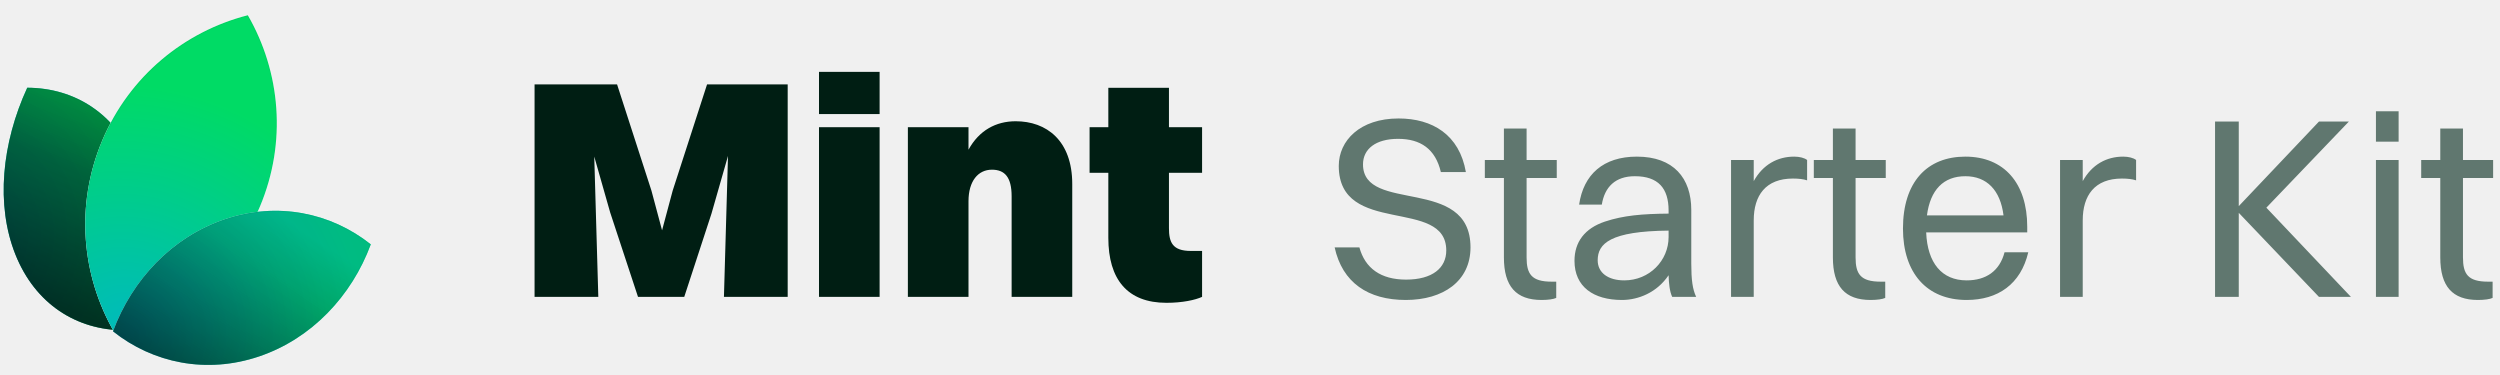
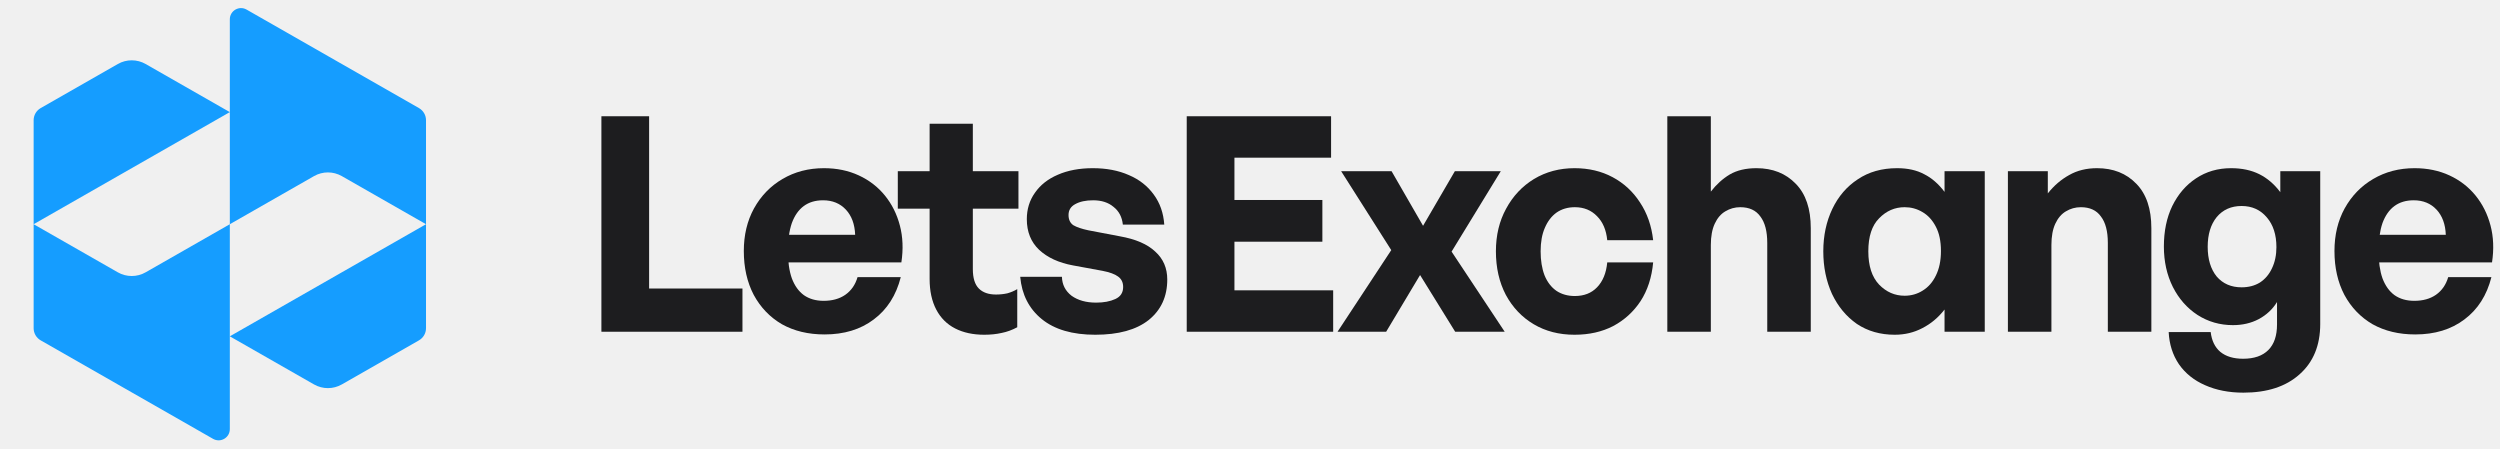
- <svg xmlns="http://www.w3.org/2000/svg" width="160" height="24" viewBox="0 0 160 24" fill="none">
-   <path d="M7.953 21.139C4.896 21.13 2.255 19.458 0.987 16.29C-0.28 13.121 0.109 9.163 1.744 5.615C4.801 5.624 7.442 7.296 8.71 10.465C9.977 13.633 9.588 17.591 7.953 21.139Z" fill="white" />
-   <path d="M7.953 21.139C4.896 21.13 2.255 19.458 0.987 16.29C-0.28 13.121 0.109 9.163 1.744 5.615C4.801 5.624 7.442 7.296 8.71 10.465C9.977 13.633 9.588 17.591 7.953 21.139Z" fill="url(#paint0_radial_115_86)" />
-   <path d="M7.953 21.139C4.896 21.13 2.255 19.458 0.987 16.29C-0.28 13.121 0.109 9.163 1.744 5.615C4.801 5.624 7.442 7.296 8.71 10.465C9.977 13.633 9.588 17.591 7.953 21.139Z" fill="black" fill-opacity="0.5" style="mix-blend-mode:hard-light" />
-   <path d="M7.953 21.139C4.896 21.13 2.255 19.458 0.987 16.29C-0.28 13.121 0.109 9.163 1.744 5.615C4.801 5.624 7.442 7.296 8.71 10.465C9.977 13.633 9.588 17.591 7.953 21.139Z" fill="url(#paint1_linear_115_86)" fill-opacity="0.5" style="mix-blend-mode:hard-light" />
-   <path d="M7.935 21.111C4.897 21.096 2.274 19.431 1.013 16.279C-0.248 13.124 0.136 9.182 1.762 5.643C4.8 5.659 7.423 7.324 8.684 10.476C9.945 13.63 9.561 17.572 7.935 21.111Z" stroke="url(#paint2_linear_115_86)" stroke-opacity="0.05" stroke-width="0.056" />
-   <path d="M7.31 21.257C11.354 20.221 14.884 17.375 16.628 13.236C18.373 9.097 17.945 4.587 15.86 0.976C11.816 2.012 8.287 4.858 6.542 8.998C4.797 13.137 5.225 17.646 7.31 21.257Z" fill="white" />
-   <path d="M7.31 21.257C11.354 20.221 14.884 17.375 16.628 13.236C18.373 9.097 17.945 4.587 15.86 0.976C11.816 2.012 8.287 4.858 6.542 8.998C4.797 13.137 5.225 17.646 7.31 21.257Z" fill="url(#paint3_radial_115_86)" />
-   <path d="M16.602 13.225C14.864 17.349 11.351 20.187 7.324 21.225C5.253 17.624 4.829 13.132 6.568 9.009C8.306 4.885 11.819 2.047 15.846 1.009C17.918 4.61 18.341 9.101 16.602 13.225Z" stroke="url(#paint4_linear_115_86)" stroke-opacity="0.05" stroke-width="0.056" />
-   <path d="M7.234 21.207C9.789 23.237 13.21 23.951 16.577 22.814C19.944 21.677 22.506 18.945 23.73 15.638C21.175 13.608 17.754 12.894 14.387 14.031C11.02 15.168 8.458 17.901 7.234 21.207Z" fill="white" />
-   <path d="M7.234 21.207C9.789 23.237 13.21 23.951 16.577 22.814C19.944 21.677 22.506 18.945 23.73 15.638C21.175 13.608 17.754 12.894 14.387 14.031C11.02 15.168 8.458 17.901 7.234 21.207Z" fill="url(#paint5_radial_115_86)" />
-   <path d="M7.234 21.207C9.789 23.237 13.21 23.951 16.577 22.814C19.944 21.677 22.506 18.945 23.73 15.638C21.175 13.608 17.754 12.894 14.387 14.031C11.02 15.168 8.458 17.901 7.234 21.207Z" fill="black" fill-opacity="0.2" style="mix-blend-mode:hard-light" />
-   <path d="M7.234 21.207C9.789 23.237 13.21 23.951 16.577 22.814C19.944 21.677 22.506 18.945 23.73 15.638C21.175 13.608 17.754 12.894 14.387 14.031C11.02 15.168 8.458 17.901 7.234 21.207Z" fill="url(#paint6_linear_115_86)" fill-opacity="0.5" style="mix-blend-mode:hard-light" />
-   <path d="M16.568 22.787C13.218 23.918 9.814 23.212 7.267 21.198C8.492 17.907 11.044 15.189 14.396 14.058C17.747 12.927 21.15 13.633 23.697 15.648C22.472 18.938 19.92 21.656 16.568 22.787Z" stroke="url(#paint7_linear_115_86)" stroke-opacity="0.05" stroke-width="0.056" />
-   <path d="M34.212 19V5.4H39.492L41.692 12.2L42.372 14.74L43.052 12.2L45.252 5.4H50.412V19H46.332L46.592 9.98L45.532 13.68L43.792 19H40.832L39.052 13.6L38.032 10.02L38.292 19H34.212ZM52.416 7.3V4.6H56.295V7.3H52.416ZM52.416 19V8.14H56.295V19H52.416ZM58.104 19V8.14H61.984V9.58C62.664 8.34 63.744 7.76 65.004 7.76C66.964 7.76 68.624 8.98 68.624 11.78V19H64.744V12.56C64.744 11.34 64.304 10.86 63.484 10.86C62.604 10.86 61.984 11.58 61.984 12.88V19H58.104ZM70.933 15.22V11.06H69.733V8.14H70.933V5.62H74.813V8.14H76.933V11.06H74.813V14.6C74.813 15.5 75.033 16.06 76.213 16.06H76.933V19C76.493 19.2 75.673 19.38 74.653 19.38C72.153 19.38 70.933 17.88 70.933 15.22Z" fill="#001E13" />
-   <path d="M87.232 10.519C87.232 13.687 94.112 11.229 94.112 15.832C94.112 17.994 92.364 19.198 89.971 19.198C87.562 19.198 85.912 18.093 85.417 15.832H87.001C87.364 17.169 88.371 17.895 89.987 17.895C91.671 17.895 92.561 17.152 92.561 16.03C92.561 12.598 85.681 15.155 85.681 10.618C85.681 9.001 87.034 7.582 89.509 7.582C91.671 7.582 93.403 8.621 93.816 11.014H92.215C91.868 9.529 90.912 8.886 89.476 8.886C88.057 8.886 87.232 9.529 87.232 10.519ZM96.25 16.476V11.393H95.029V10.239H96.25V8.226H97.702V10.239H99.632V11.393H97.702V16.476C97.702 17.532 98.015 18.026 99.302 18.026H99.599V19.066C99.434 19.148 99.071 19.198 98.659 19.198C97.025 19.198 96.25 18.323 96.25 16.476ZM102.516 13.093H101.064C101.345 11.162 102.615 10.024 104.76 10.024C107.103 10.024 108.242 11.393 108.242 13.44V16.888C108.242 17.895 108.324 18.521 108.555 19H107.021C106.856 18.654 106.806 18.142 106.79 17.614C106.047 18.72 104.859 19.198 103.803 19.198C101.988 19.198 100.767 18.357 100.767 16.69C100.767 15.486 101.427 14.611 102.714 14.182C103.902 13.786 105.107 13.687 106.79 13.671V13.473C106.79 12.053 106.13 11.278 104.628 11.278C103.374 11.278 102.698 11.971 102.516 13.093ZM102.252 16.657C102.252 17.465 102.929 17.944 103.952 17.944C105.569 17.944 106.79 16.674 106.79 15.172V14.759C103.061 14.793 102.252 15.585 102.252 16.657ZM110.787 19V10.239H112.239V11.591C112.833 10.519 113.774 10.024 114.83 10.024C115.176 10.024 115.49 10.107 115.655 10.239V11.542C115.407 11.46 115.094 11.427 114.747 11.427C112.998 11.427 112.239 12.515 112.239 14.1V19H110.787ZM117.305 16.476V11.393H116.084V10.239H117.305V8.226H118.757V10.239H120.688V11.393H118.757V16.476C118.757 17.532 119.071 18.026 120.358 18.026H120.655V19.066C120.49 19.148 120.127 19.198 119.714 19.198C118.081 19.198 117.305 18.323 117.305 16.476ZM129.809 16.145C129.33 18.192 127.862 19.198 125.865 19.198C123.324 19.198 121.79 17.482 121.79 14.627C121.79 11.658 123.324 10.024 125.783 10.024C128.258 10.024 129.743 11.723 129.743 14.512V14.875H123.275C123.357 16.838 124.281 17.944 125.865 17.944C127.103 17.944 127.977 17.35 128.291 16.145H129.809ZM125.783 11.278C124.38 11.278 123.539 12.152 123.324 13.786H128.225C128.027 12.169 127.152 11.278 125.783 11.278ZM131.843 19V10.239H133.295V11.591C133.889 10.519 134.829 10.024 135.885 10.024C136.232 10.024 136.545 10.107 136.71 10.239V11.542C136.463 11.46 136.149 11.427 135.803 11.427C134.054 11.427 133.295 12.515 133.295 14.1V19H131.843ZM141.763 19V7.78H143.281V13.192L148.413 7.78H150.327L145.047 13.291L150.459 19H148.413L143.281 13.621V19H141.763ZM152.06 9.067V7.12H153.512V9.067H152.06ZM152.06 19V10.239H153.512V19H152.06ZM156.178 16.476V11.393H154.957V10.239H156.178V8.226H157.63V10.239H159.56V11.393H157.63V16.476C157.63 17.532 157.943 18.026 159.23 18.026H159.527V19.066C159.362 19.148 158.999 19.198 158.587 19.198C156.953 19.198 156.178 18.323 156.178 16.476Z" fill="#002719" fill-opacity="0.6" />
-   <defs>
-     <radialGradient id="paint0_radial_115_86" cx="0" cy="0" r="1" gradientUnits="userSpaceOnUse" gradientTransform="translate(-3.00503 15.023) rotate(-10.029) scale(17.9572 17.784)">
-       <stop stop-color="#00B0BB" />
-       <stop offset="1" stop-color="#00DB65" />
-     </radialGradient>
-     <linearGradient id="paint1_linear_115_86" x1="7.39" y1="4.813" x2="1.63" y2="18.689" gradientUnits="userSpaceOnUse">
-       <stop stop-color="#18E299" />
-       <stop offset="1" />
-     </linearGradient>
-     <linearGradient id="paint2_linear_115_86" x1="7.948" y1="8.016" x2="1.761" y2="18.746" gradientUnits="userSpaceOnUse">
-       <stop />
-       <stop offset="1" stop-opacity="0" />
-     </linearGradient>
-     <radialGradient id="paint3_radial_115_86" cx="0" cy="0" r="1" gradientUnits="userSpaceOnUse" gradientTransform="translate(8.11404 20.8822) rotate(-75.7542) scale(21.6246 23.7772)">
-       <stop stop-color="#00BBBB" />
-       <stop offset="0.713" stop-color="#00DB65" />
-     </radialGradient>
-     <linearGradient id="paint4_linear_115_86" x1="7.602" y1="5.871" x2="15.556" y2="16.372" gradientUnits="userSpaceOnUse">
-       <stop />
-       <stop offset="1" stop-opacity="0" />
-     </linearGradient>
-     <radialGradient id="paint5_radial_115_86" cx="0" cy="0" r="1" gradientUnits="userSpaceOnUse" gradientTransform="translate(7.84537 21.5181) rotate(-20.3525) scale(18.5603 17.32)">
-       <stop stop-color="#00B0BB" />
-       <stop offset="1" stop-color="#00DB65" />
-     </radialGradient>
-     <linearGradient id="paint6_linear_115_86" x1="16.808" y1="13.007" x2="10.041" y2="22.994" gradientUnits="userSpaceOnUse">
-       <stop stop-color="#00B1BC" />
-       <stop offset="1" />
-     </linearGradient>
-     <linearGradient id="paint7_linear_115_86" x1="16.808" y1="13.007" x2="14.169" y2="23.841" gradientUnits="userSpaceOnUse">
-       <stop />
-       <stop offset="1" stop-opacity="0" />
-     </linearGradient>
-   </defs>
+ <svg xmlns="http://www.w3.org/2000/svg" width="223" height="40" viewBox="0 0 223 40" fill="none">
+   <path d="M66.227 29.591H53.645V10.37H57.901V25.736H66.227V29.591Z" fill="#1D1D1F" />
+   <path d="M73.549 29.832C72.103 29.832 70.836 29.529 69.748 28.922C68.677 28.297 67.838 27.423 67.231 26.299C66.642 25.174 66.348 23.871 66.348 22.39C66.348 20.962 66.651 19.695 67.258 18.589C67.883 17.464 68.731 16.59 69.801 15.965C70.89 15.323 72.121 15.002 73.496 15.002C74.638 15.002 75.673 15.216 76.601 15.644C77.529 16.072 78.305 16.67 78.93 17.438C79.555 18.205 80.001 19.097 80.268 20.115C80.536 21.132 80.581 22.229 80.402 23.407H68.65V20.945H76.28C76.244 19.999 75.967 19.249 75.45 18.696C74.932 18.143 74.254 17.866 73.415 17.866C72.737 17.866 72.166 18.035 71.702 18.375C71.238 18.714 70.881 19.222 70.631 19.9C70.399 20.579 70.283 21.409 70.283 22.39C70.283 23.354 70.399 24.166 70.631 24.826C70.881 25.486 71.238 25.986 71.702 26.325C72.184 26.664 72.773 26.834 73.469 26.834C74.236 26.834 74.879 26.655 75.396 26.299C75.932 25.924 76.297 25.397 76.494 24.719H80.349C79.938 26.343 79.135 27.601 77.939 28.494C76.761 29.386 75.298 29.832 73.549 29.832Z" fill="#1D1D1F" />
+   <path d="M90.739 25.79V29.19C90.275 29.439 89.811 29.609 89.347 29.698C88.883 29.805 88.365 29.859 87.794 29.859C86.795 29.859 85.929 29.672 85.197 29.297C84.466 28.922 83.903 28.36 83.511 27.61C83.118 26.861 82.922 25.95 82.922 24.88V18.616H80.084V15.269H82.922V11.04H86.777V15.269H90.846V18.616H86.777V23.996C86.777 24.799 86.955 25.379 87.312 25.736C87.669 26.093 88.178 26.272 88.838 26.272C89.195 26.272 89.534 26.236 89.855 26.165C90.177 26.075 90.471 25.95 90.739 25.79Z" fill="#1D1D1F" />
+   <path d="M104.12 24.933C104.12 26.45 103.567 27.655 102.461 28.547C101.354 29.422 99.766 29.859 97.695 29.859C95.661 29.859 94.073 29.395 92.93 28.467C91.788 27.539 91.146 26.281 91.003 24.692H94.724C94.742 25.388 95.028 25.95 95.581 26.379C96.152 26.789 96.883 26.994 97.776 26.994C98.454 26.994 99.025 26.887 99.489 26.673C99.953 26.459 100.185 26.102 100.185 25.602C100.185 25.192 100.033 24.88 99.73 24.666C99.445 24.451 98.981 24.282 98.338 24.157L95.715 23.675C94.448 23.443 93.439 22.979 92.69 22.283C91.958 21.587 91.592 20.677 91.592 19.552C91.592 18.66 91.833 17.875 92.315 17.197C92.797 16.501 93.475 15.965 94.349 15.591C95.242 15.198 96.286 15.002 97.481 15.002C98.695 15.002 99.766 15.207 100.694 15.617C101.622 16.01 102.362 16.59 102.916 17.357C103.469 18.107 103.781 18.999 103.853 20.034H100.158C100.087 19.356 99.81 18.83 99.329 18.455C98.865 18.062 98.258 17.866 97.508 17.866C96.848 17.866 96.312 17.982 95.902 18.214C95.509 18.428 95.313 18.749 95.313 19.178C95.313 19.588 95.456 19.892 95.741 20.088C96.045 20.266 96.491 20.418 97.08 20.543L99.891 21.078C101.301 21.328 102.354 21.783 103.05 22.444C103.763 23.086 104.12 23.916 104.12 24.933Z" fill="#1D1D1F" />
+   <path d="M118.919 25.897V29.591H105.856V10.37H118.732V14.065H110.112V17.839H117.956V21.56H110.112V25.897H118.919Z" fill="#1D1D1F" />
+   <path d="M123.645 29.591H119.308L124.1 22.31L119.629 15.269H124.127L126.937 20.141L129.775 15.269H133.871L129.481 22.444L134.219 29.591H129.802L126.67 24.532L123.645 29.591Z" fill="#1D1D1F" />
+   <path d="M140.449 29.859C139.074 29.859 137.861 29.547 136.808 28.922C135.755 28.297 134.925 27.423 134.318 26.299C133.729 25.174 133.435 23.88 133.435 22.417C133.435 20.989 133.738 19.722 134.345 18.616C134.952 17.491 135.782 16.608 136.835 15.965C137.905 15.323 139.11 15.002 140.449 15.002C141.716 15.002 142.849 15.269 143.848 15.805C144.848 16.34 145.66 17.09 146.284 18.053C146.927 19.017 147.319 20.141 147.462 21.426H143.366C143.277 20.516 142.974 19.802 142.456 19.285C141.939 18.749 141.278 18.482 140.475 18.482C139.851 18.482 139.306 18.642 138.842 18.963C138.396 19.285 138.048 19.74 137.798 20.329C137.548 20.9 137.424 21.596 137.424 22.417C137.424 23.238 137.54 23.952 137.772 24.558C138.021 25.165 138.378 25.629 138.842 25.95C139.306 26.254 139.851 26.405 140.475 26.405C141.296 26.405 141.957 26.147 142.456 25.629C142.974 25.094 143.277 24.353 143.366 23.407H147.462C147.337 24.746 146.963 25.897 146.338 26.861C145.713 27.806 144.901 28.547 143.902 29.082C142.902 29.6 141.751 29.859 140.449 29.859Z" fill="#1D1D1F" />
+   <path d="M152.607 21.855V29.591H148.725V10.37H152.607V17.09C153.106 16.447 153.669 15.938 154.293 15.564C154.936 15.189 155.73 15.002 156.676 15.002C158.121 15.002 159.29 15.466 160.183 16.394C161.075 17.304 161.521 18.624 161.521 20.355V29.591H157.639V21.667C157.639 20.632 157.434 19.847 157.024 19.311C156.631 18.758 156.033 18.482 155.23 18.482C154.748 18.482 154.302 18.607 153.892 18.856C153.499 19.088 153.187 19.454 152.955 19.954C152.723 20.454 152.607 21.087 152.607 21.855Z" fill="#1D1D1F" />
+   <path d="M162.638 22.417C162.638 21.025 162.906 19.767 163.441 18.642C163.977 17.518 164.735 16.634 165.717 15.992C166.698 15.332 167.867 15.002 169.223 15.002C170.169 15.002 170.972 15.18 171.633 15.537C172.311 15.876 172.918 16.402 173.453 17.116V15.269H177.04V29.591H173.453V27.61C172.9 28.324 172.24 28.877 171.472 29.27C170.723 29.663 169.902 29.859 169.009 29.859C167.724 29.859 166.6 29.538 165.636 28.895C164.69 28.235 163.95 27.343 163.414 26.218C162.897 25.076 162.638 23.809 162.638 22.417ZM166.654 22.417C166.654 23.72 166.975 24.71 167.617 25.388C168.26 26.049 169.018 26.379 169.893 26.379C170.482 26.379 171.017 26.227 171.499 25.924C171.999 25.62 172.391 25.174 172.677 24.585C172.98 23.978 173.132 23.247 173.132 22.39C173.132 21.516 172.98 20.793 172.677 20.222C172.373 19.633 171.972 19.195 171.472 18.91C170.99 18.624 170.464 18.482 169.893 18.482C169.018 18.482 168.26 18.812 167.617 19.472C166.975 20.115 166.654 21.096 166.654 22.417Z" fill="#1D1D1F" />
+   <path d="M182.986 21.855V29.591H179.105V15.269H182.665V17.25C183.218 16.554 183.852 16.01 184.566 15.617C185.28 15.207 186.11 15.002 187.055 15.002C188.501 15.002 189.67 15.466 190.562 16.394C191.455 17.304 191.901 18.624 191.901 20.355V29.591H188.019V21.667C188.019 20.632 187.814 19.847 187.403 19.311C187.011 18.758 186.413 18.482 185.61 18.482C185.128 18.482 184.682 18.607 184.271 18.856C183.879 19.088 183.566 19.454 183.334 19.954C183.102 20.454 182.986 21.087 182.986 21.855Z" fill="#1D1D1F" />
+   <path d="M200.112 35.025C198.827 35.025 197.685 34.802 196.685 34.356C195.704 33.928 194.927 33.303 194.356 32.482C193.803 31.661 193.5 30.707 193.446 29.618H197.194C197.283 30.385 197.569 30.974 198.05 31.385C198.55 31.795 199.228 32 200.085 32C201.067 32 201.816 31.742 202.334 31.224C202.851 30.707 203.11 29.948 203.11 28.949V26.941C202.717 27.583 202.173 28.092 201.477 28.467C200.799 28.824 200.031 29.002 199.175 29.002C198.015 29.002 196.962 28.699 196.016 28.092C195.088 27.485 194.356 26.655 193.821 25.602C193.285 24.532 193.018 23.327 193.018 21.988C193.018 20.614 193.268 19.41 193.767 18.375C194.285 17.322 194.99 16.501 195.882 15.912C196.792 15.305 197.836 15.002 199.014 15.002C199.978 15.002 200.817 15.18 201.531 15.537C202.244 15.894 202.869 16.429 203.404 17.143V15.269H206.965V28.895C206.965 30.805 206.349 32.304 205.118 33.392C203.904 34.481 202.236 35.025 200.112 35.025ZM196.926 22.015C196.926 23.122 197.194 24.005 197.729 24.666C198.282 25.308 199.023 25.629 199.951 25.629C200.576 25.629 201.12 25.486 201.584 25.201C202.048 24.898 202.405 24.478 202.655 23.943C202.923 23.39 203.056 22.756 203.056 22.042C203.056 20.936 202.771 20.052 202.2 19.392C201.629 18.714 200.879 18.375 199.951 18.375C199.023 18.375 198.282 18.705 197.729 19.365C197.194 20.025 196.926 20.909 196.926 22.015Z" fill="#1D1D1F" />
+   <path d="M215.435 29.832C213.989 29.832 212.722 29.529 211.634 28.922C210.563 28.297 209.724 27.423 209.117 26.299C208.528 25.174 208.234 23.871 208.234 22.39C208.234 20.962 208.537 19.695 209.144 18.589C209.769 17.464 210.616 16.59 211.687 15.965C212.776 15.323 214.007 15.002 215.381 15.002C216.523 15.002 217.559 15.216 218.487 15.644C219.415 16.072 220.191 16.67 220.816 17.438C221.44 18.205 221.886 19.097 222.154 20.115C222.422 21.132 222.466 22.229 222.288 23.407H210.536V20.945H218.165C218.13 19.999 217.853 19.249 217.336 18.696C216.818 18.143 216.14 17.866 215.301 17.866C214.623 17.866 214.052 18.035 213.588 18.375C213.124 18.714 212.767 19.222 212.517 19.9C212.285 20.579 212.169 21.409 212.169 22.39C212.169 23.354 212.285 24.166 212.517 24.826C212.767 25.486 213.124 25.986 213.588 26.325C214.07 26.664 214.659 26.834 215.355 26.834C216.122 26.834 216.764 26.655 217.282 26.299C217.817 25.924 218.183 25.397 218.38 24.719H222.234C221.824 26.343 221.021 27.601 219.825 28.494C218.647 29.386 217.184 29.832 215.435 29.832Z" fill="#1D1D1F" />
+   <path fill-rule="evenodd" clip-rule="evenodd" d="M20.5 1.723C20.5 0.955 21.329 0.474 21.996 0.855L29.25 5L37.37 9.64C37.76 9.863 38 10.277 38 10.725V20L30.49 15.709C29.722 15.27 28.778 15.27 28.01 15.709L20.5 20L20.5 10L20.5 1.723ZM3 20V10.725C3 10.277 3.24 9.863 3.63 9.64L10.51 5.709C11.278 5.27 12.222 5.27 12.99 5.709L20.5 10L3 20ZM20.5 38.277C20.5 39.045 19.671 39.526 19.004 39.145L11.75 35L3.63 30.36C3.24 30.137 3 29.723 3 29.275V20L10.51 24.291C11.278 24.73 12.222 24.73 12.99 24.291L20.5 20V30V38.277ZM28.01 34.291C28.778 34.73 29.722 34.73 30.49 34.291L37.37 30.36C37.76 30.137 38 29.723 38 29.275V20L20.5 30L28.01 34.291Z" fill="#159DFF" />
</svg>
